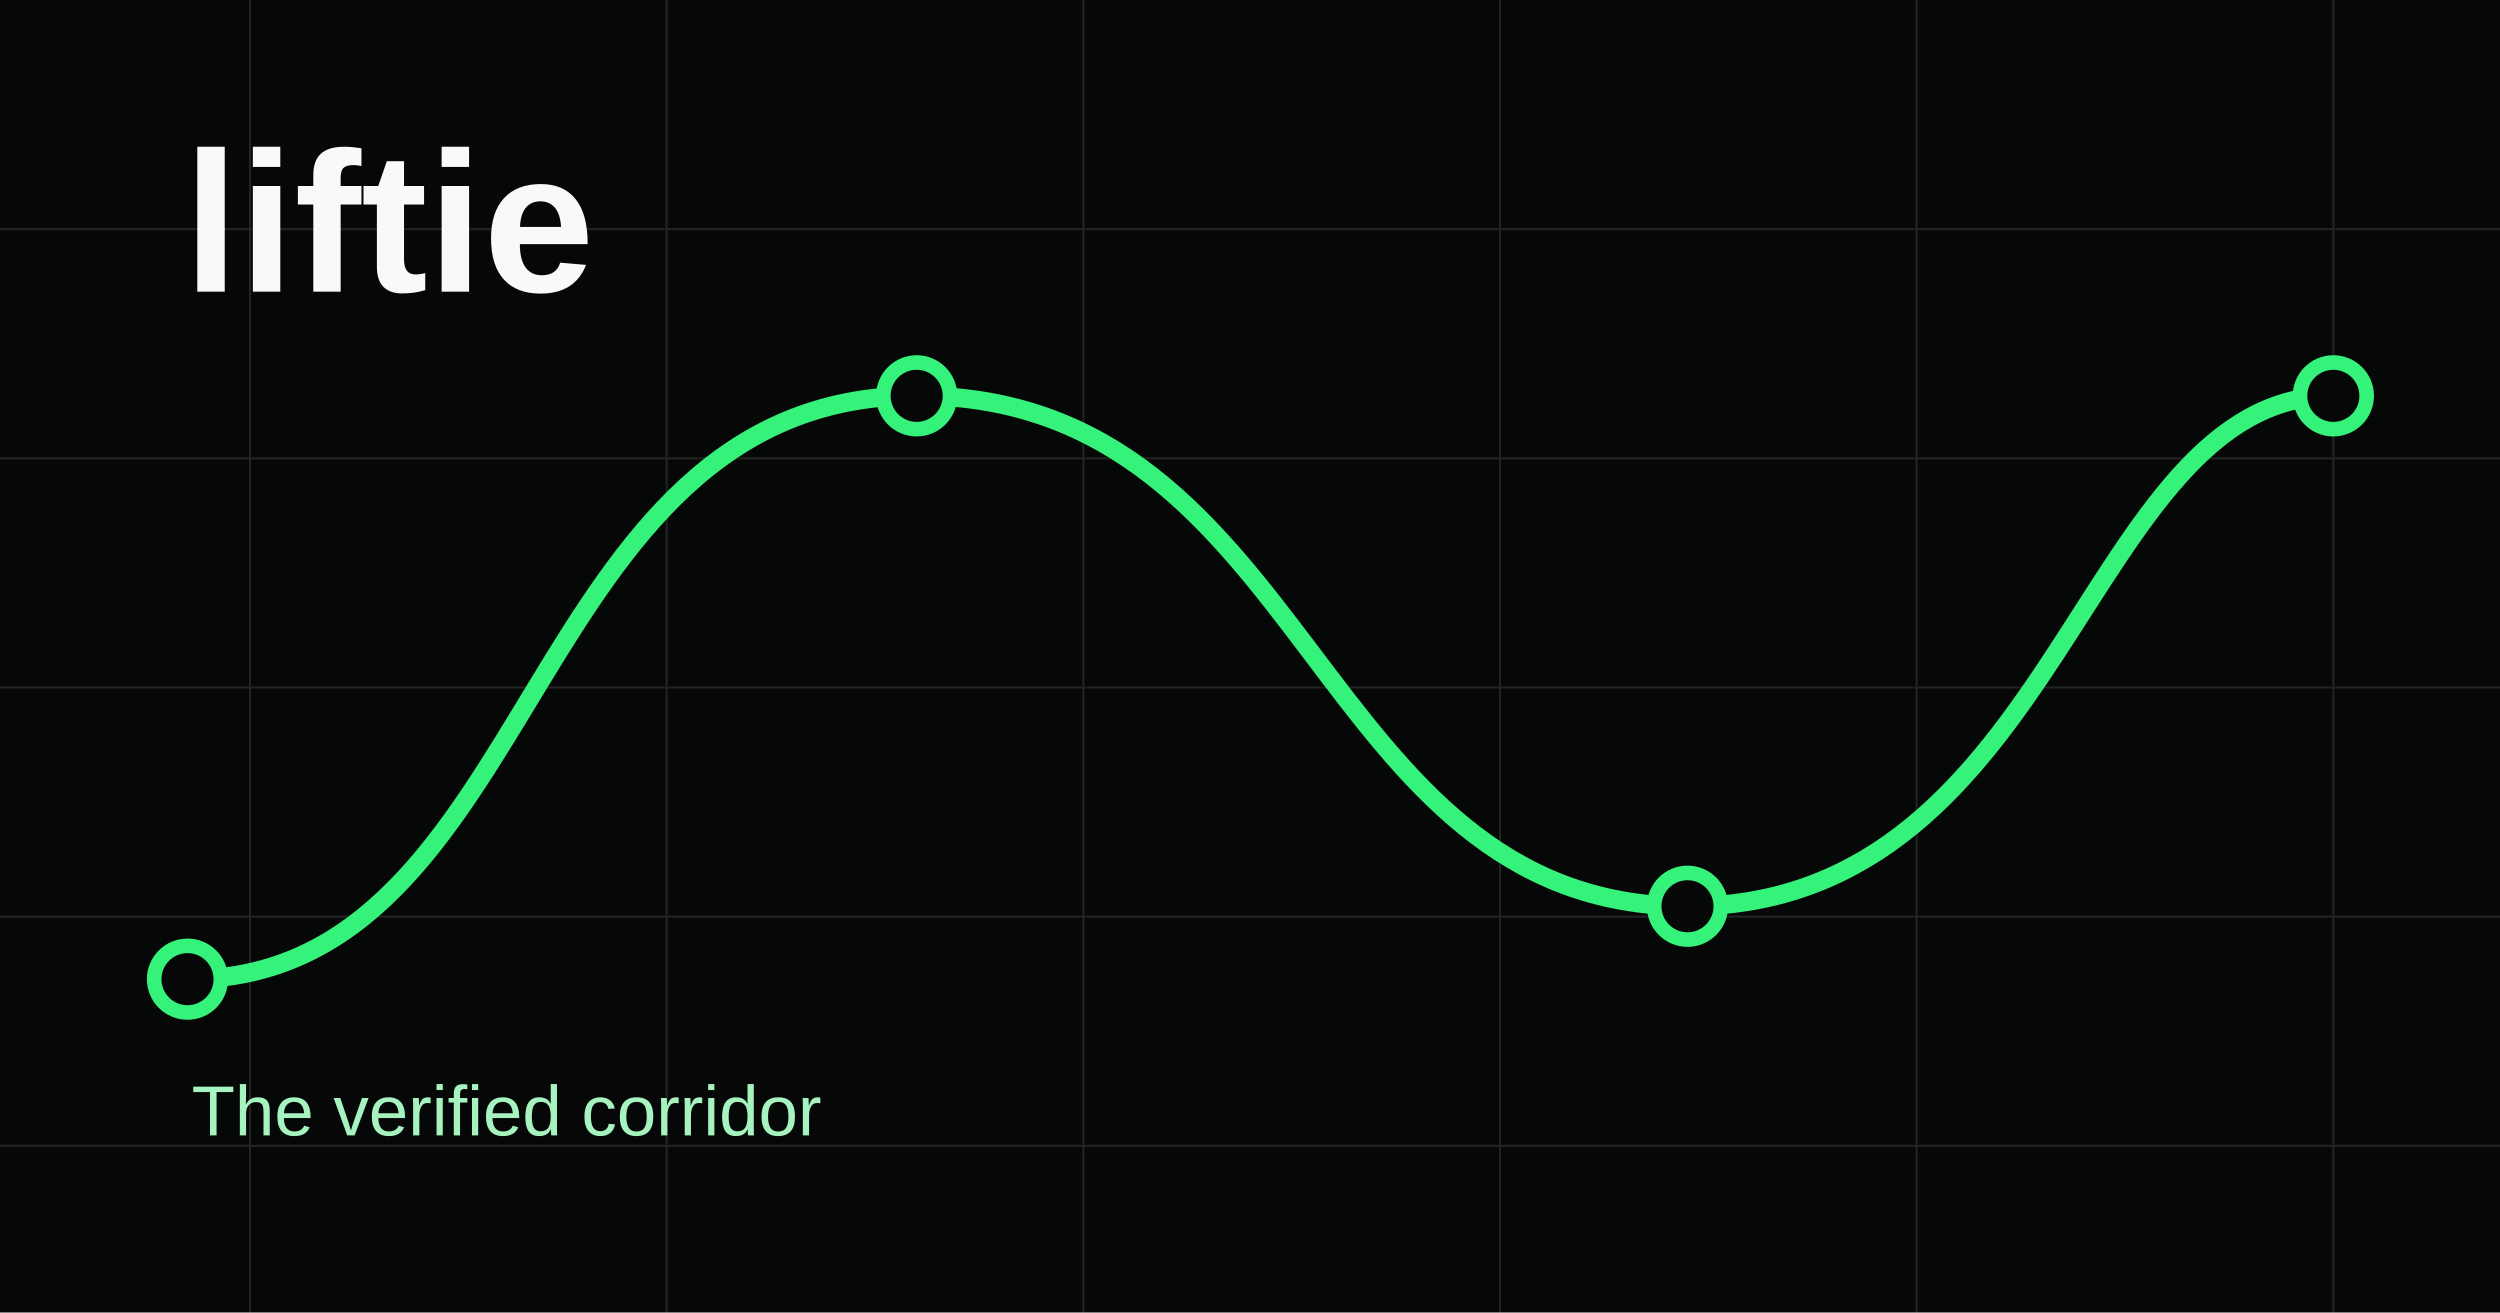
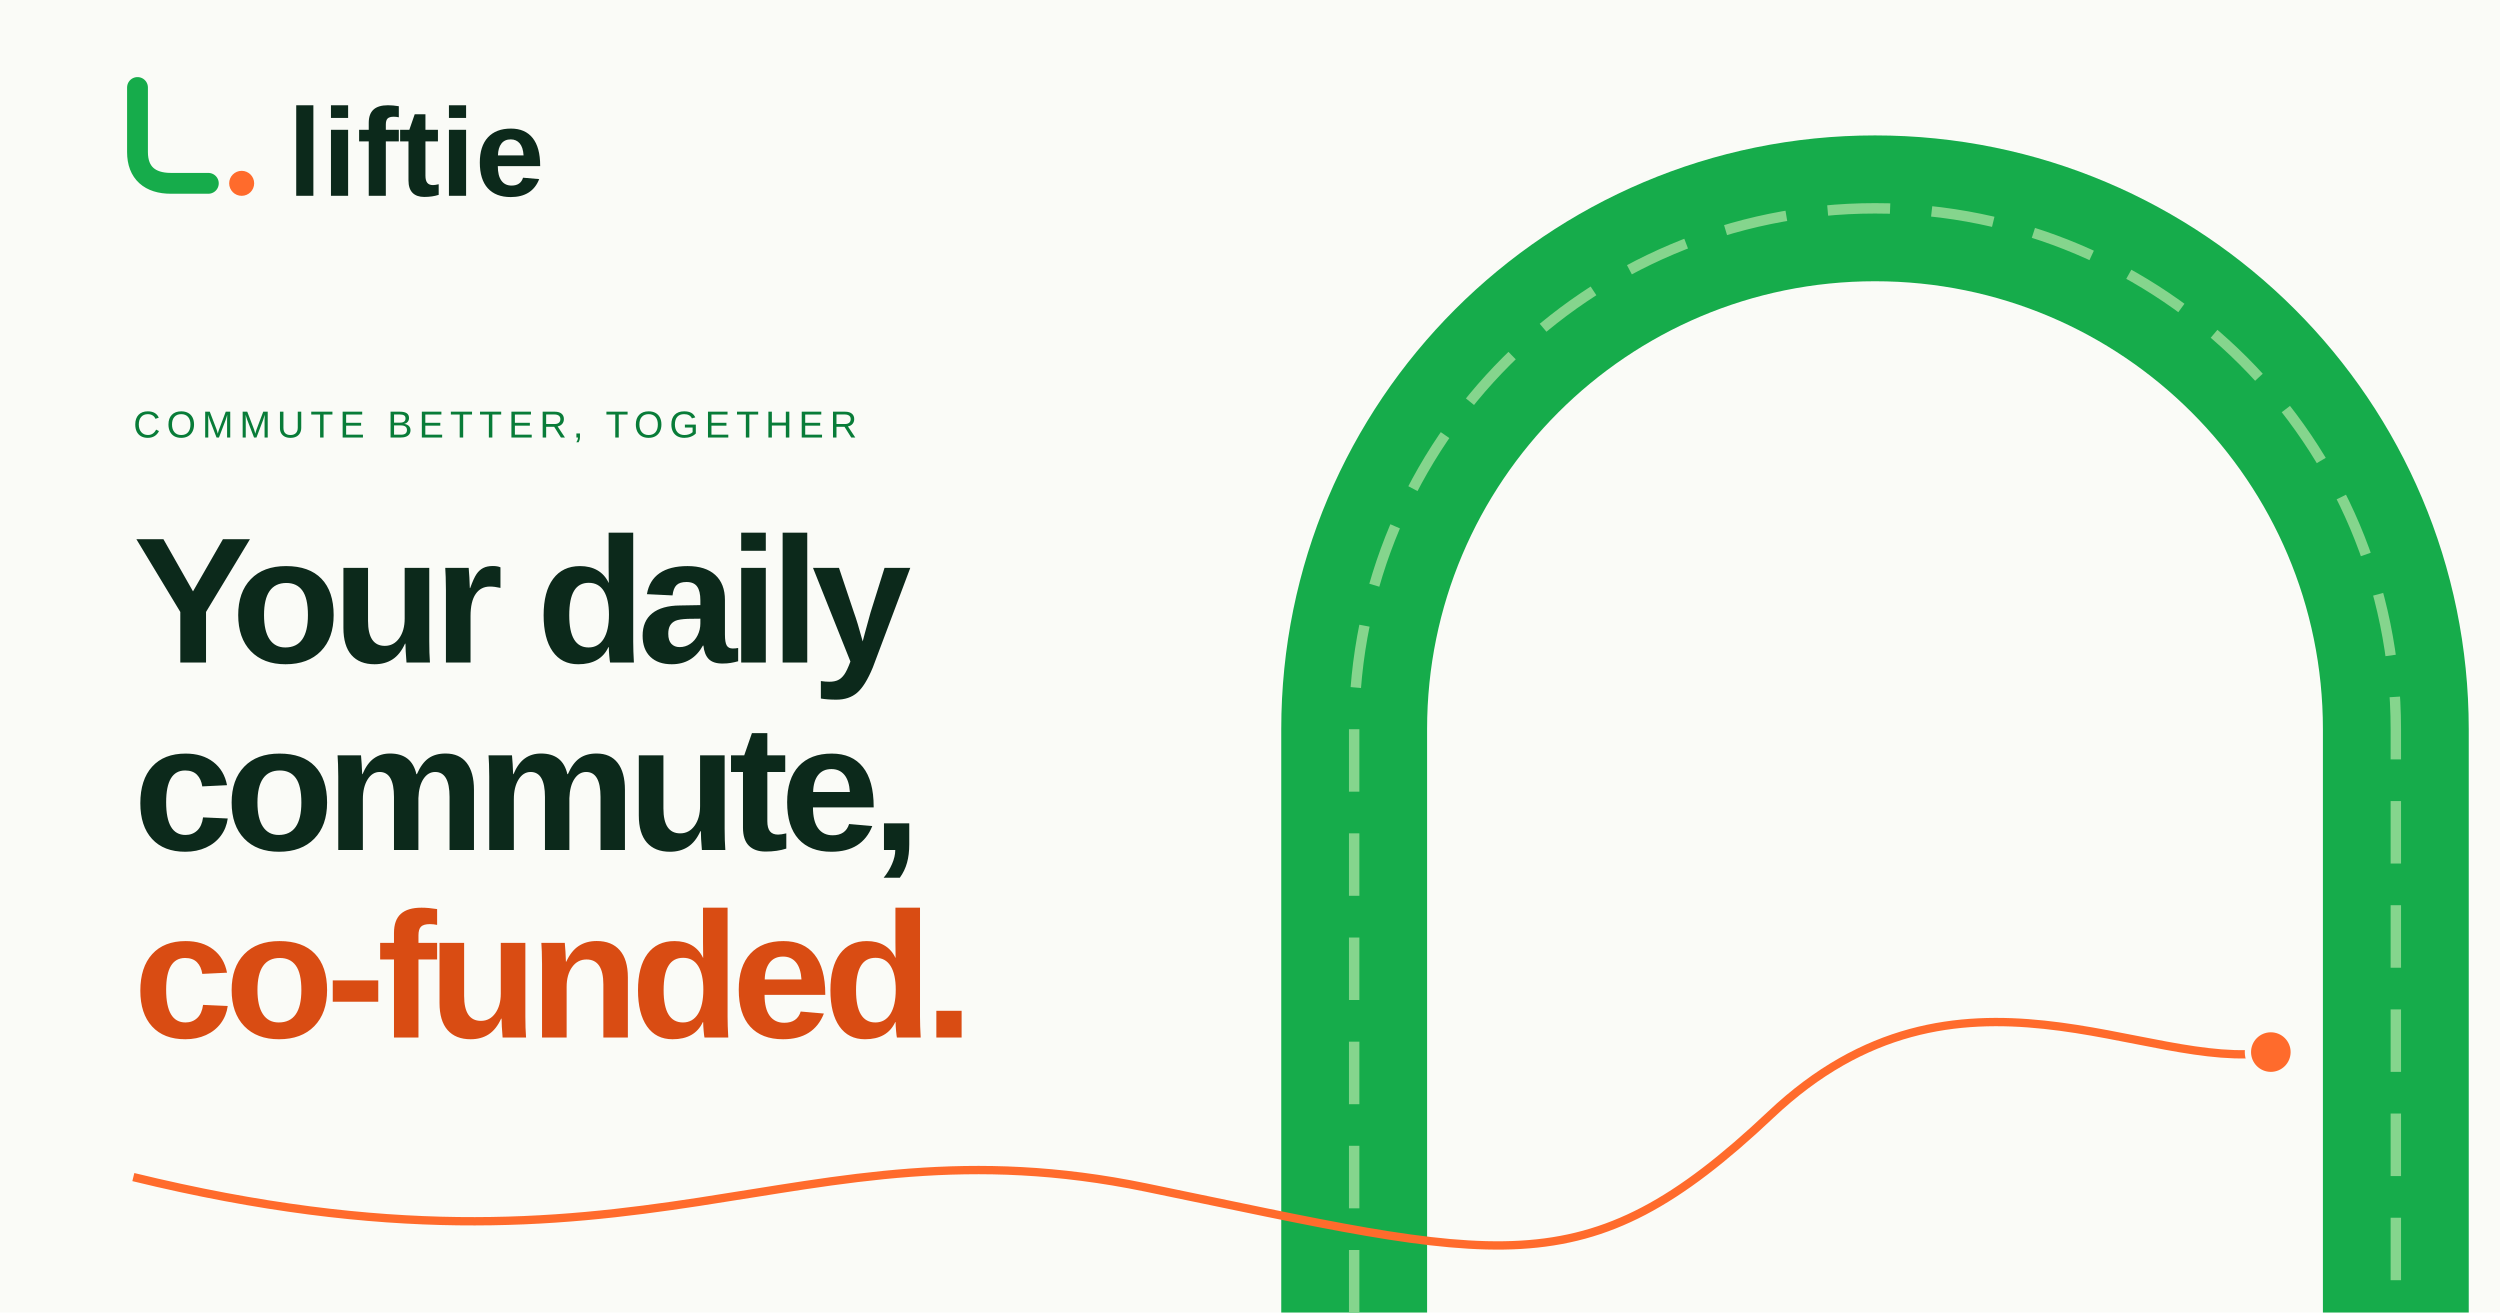
<svg xmlns="http://www.w3.org/2000/svg" width="1200" height="630" viewBox="0 0 1200 630">
-   <rect width="1200" height="630" fill="#050806" />
-   <g opacity=".12" stroke="#F7FAF8">
-     <path d="M0 110h1200M0 220h1200M0 330h1200M0 440h1200M0 550h1200" />
-     <path d="M120 0v630M320 0v630M520 0v630M720 0v630M920 0v630M1120 0v630" />
+   <rect width="1200" height="630" fill="#FAFBF7" />
+   <path d="M650 630V350a250 250 0 0 1 500 0v280" fill="none" stroke="#16AC4B" stroke-width="70" />
+   <path d="M650 630V350a250 250 0 0 1 500 0v280" fill="none" stroke="#85D58D" stroke-width="5" stroke-dasharray="30 20" />
+   <path d="M66 42v31c0 10 6 15 16 15h18" fill="none" stroke="#16AC4B" stroke-width="10" stroke-linecap="round" />
+   <circle cx="116" cy="88" r="6" fill="#FF6B2C" />
+   <text x="138" y="94" fill="#0C291B" font-family="Arial,sans-serif" font-weight="700" font-size="60">liftie</text>
+   <text x="64" y="210" fill="#087C38" font-family="Arial,sans-serif" font-size="18" letter-spacing="3">COMMUTE BETTER, TOGETHER</text>
+   <g font-family="Arial,sans-serif" font-size="86" font-weight="700" letter-spacing="-4">
+     <text x="64" y="318" fill="#0C291B">Your daily</text>
+     <text x="64" y="408" fill="#0C291B">commute,</text>
+     <text x="64" y="498" fill="#D94C13">co-funded.</text>
  </g>
-   <path d="M90 470C260 470 250 190 440 190s190 245 370 245 190-245 310-245" fill="none" stroke="#35F27B" stroke-width="9" stroke-linecap="round" />
-   <g fill="#050806" stroke="#35F27B" stroke-width="7">
-     <circle cx="90" cy="470" r="16" />
-     <circle cx="440" cy="190" r="16" />
-     <circle cx="810" cy="435" r="16" />
-     <circle cx="1120" cy="190" r="16" />
-   </g>
-   <text x="88" y="140" fill="#F7FAF8" font-family="Arial, sans-serif" font-weight="700" font-size="96">liftie</text>
-   <text x="92" y="545" fill="#A7F3C0" font-family="Arial, sans-serif" font-size="34">The verified corridor</text>
+   <path d="M64 565C310 625 380 535 550 570s210 50 300-35 180-20 240-30" fill="none" stroke="#FF6B2C" stroke-width="4" />
+   <circle cx="1090" cy="505" r="11" fill="#FF6B2C" stroke="#FAFBF7" stroke-width="3" />
</svg>
